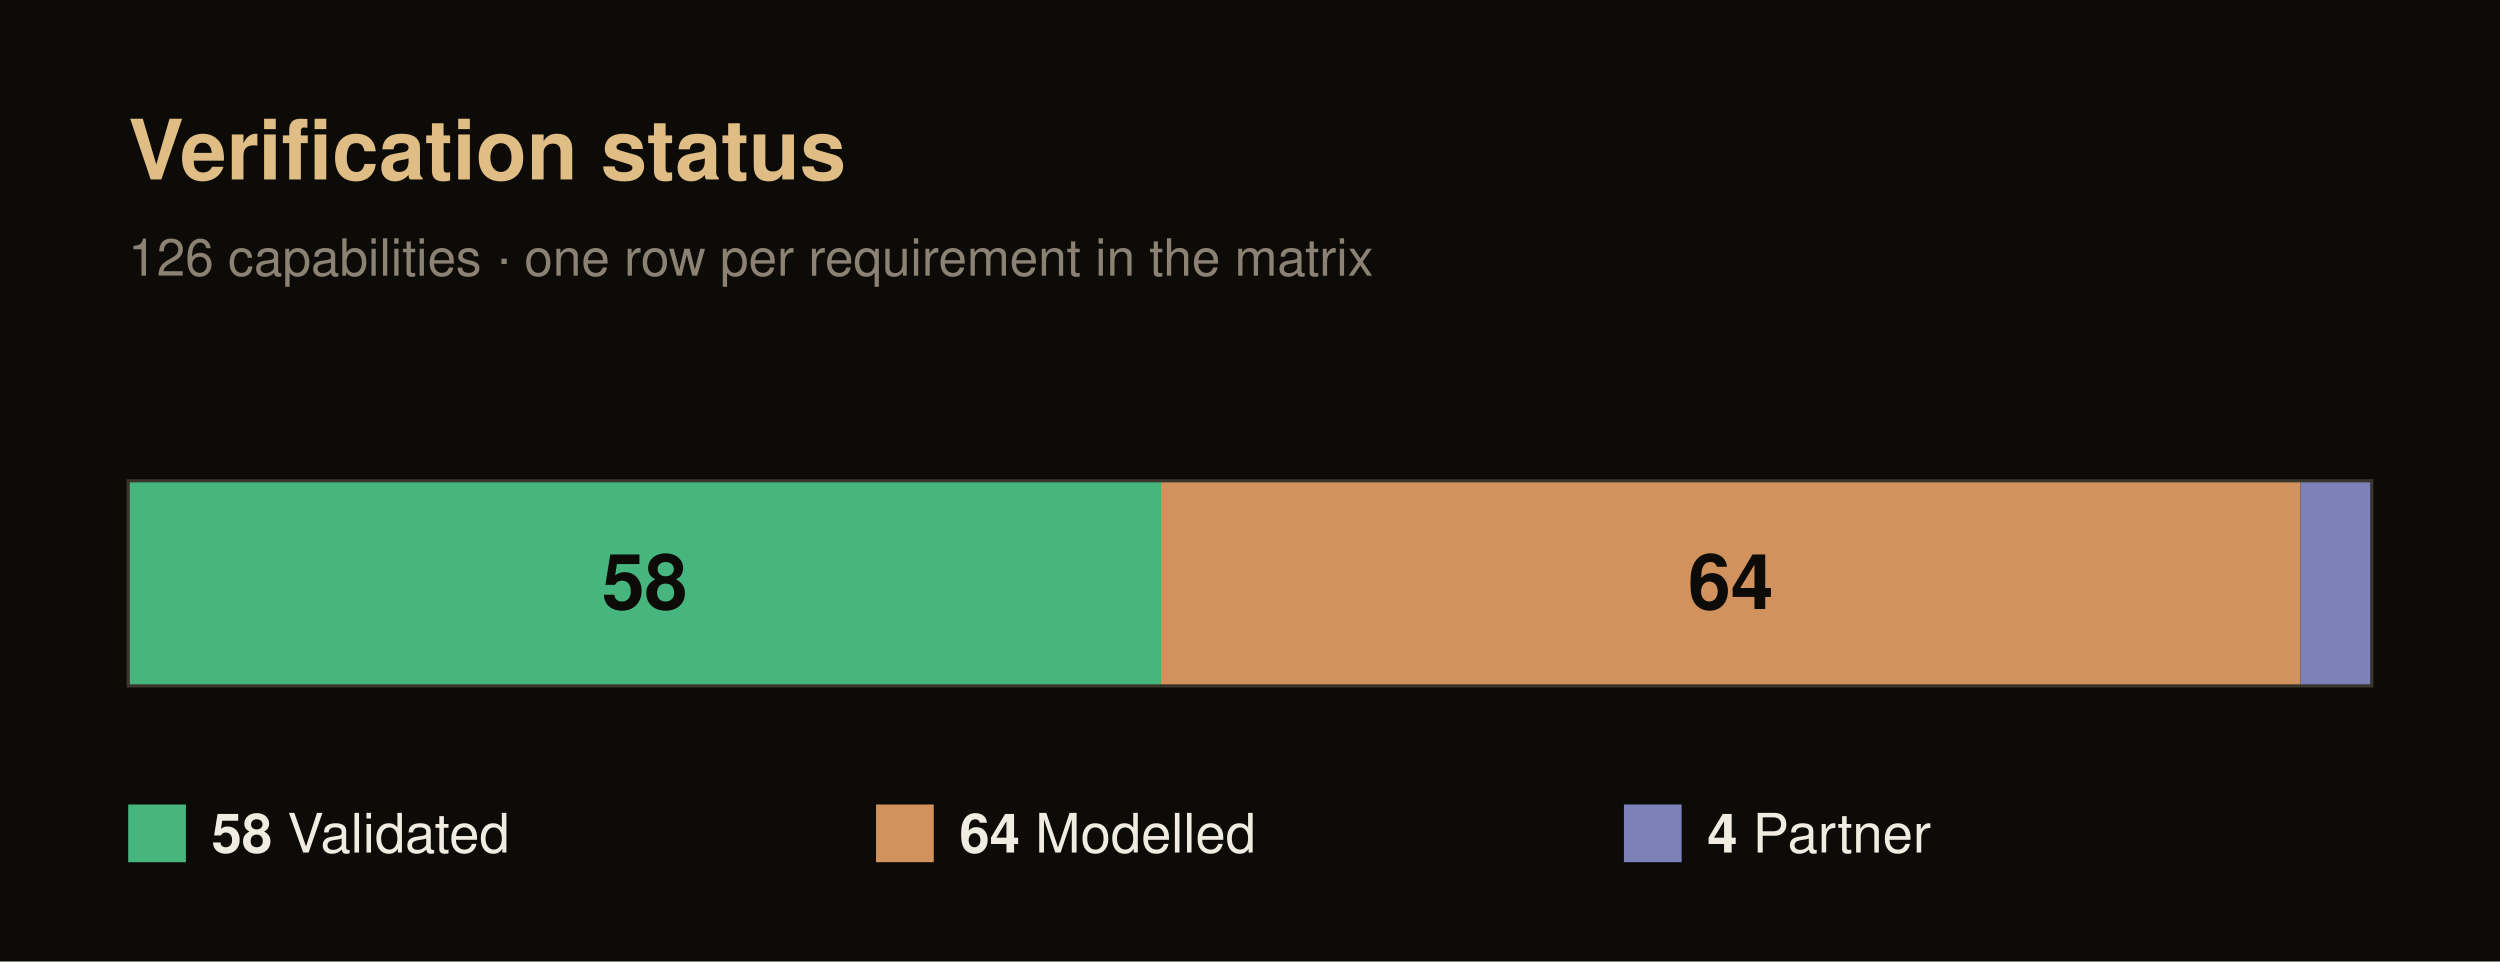
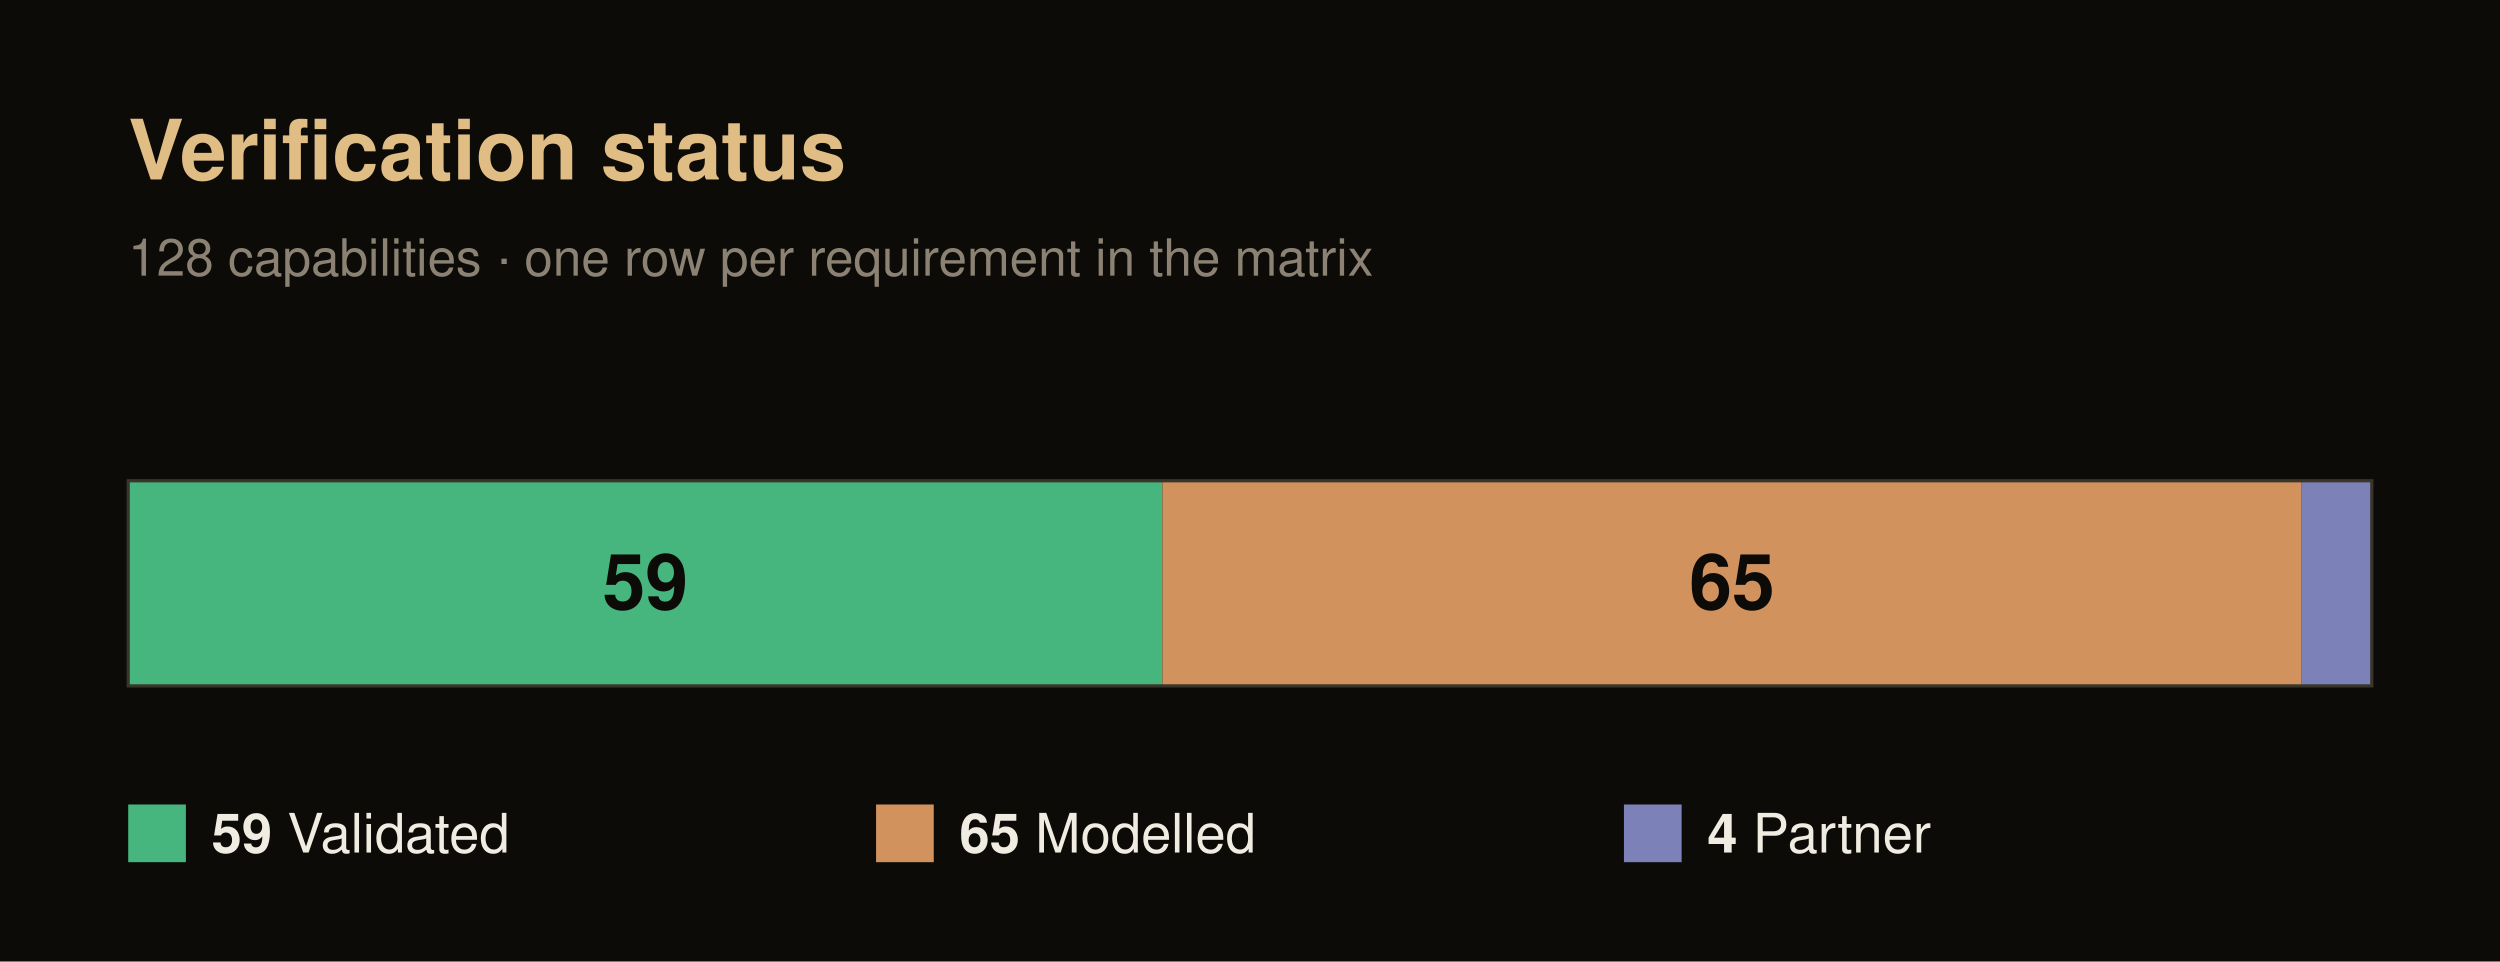
<svg xmlns="http://www.w3.org/2000/svg" width="780" height="300" viewBox="0 0 780 300" font-family="Helvetica, Arial, sans-serif">
  <rect x="0" y="0" width="780" height="300" fill="#0c0b08" />
  <text x="40" y="56" font-size="26" font-weight="700" fill="#e0bd84">Verification status</text>
-   <text x="40" y="86" font-size="16" fill="#8c8273">126 capabilities · one row per requirement in the matrix</text>
-   <rect x="40" y="150" width="322.22" height="64" fill="#46b67e" />
-   <text x="201.11" y="190" font-size="24" font-weight="700" fill="#0c0b08" text-anchor="middle">58</text>
-   <rect x="362.22" y="150" width="355.56" height="64" fill="#d2925e" />
-   <text x="540" y="190" font-size="24" font-weight="700" fill="#0c0b08" text-anchor="middle">64</text>
-   <rect x="717.78" y="150" width="22.22" height="64" fill="#7c81b8" />
+   <text x="40" y="86" font-size="16" fill="#8c8273">128 capabilities · one row per requirement in the matrix</text>
+   <rect x="40" y="150" width="322.66" height="64" fill="#46b67e" />
+   <text x="201.33" y="190" font-size="24" font-weight="700" fill="#0c0b08" text-anchor="middle">59</text>
+   <rect x="362.66" y="150" width="355.47" height="64" fill="#d2925e" />
+   <text x="540.39" y="190" font-size="24" font-weight="700" fill="#0c0b08" text-anchor="middle">65</text>
+   <rect x="718.12" y="150" width="21.88" height="64" fill="#7c81b8" />
  <rect x="40" y="150" width="700" height="64" fill="none" stroke="#3a352b" stroke-width="1" />
  <rect x="40" y="251" width="18" height="18" fill="#46b67e" />
  <text x="66" y="266" font-size="17" fill="#f1ece2">
-     <tspan font-weight="700">58</tspan> Validated</text>
+     <tspan font-weight="700">59</tspan> Validated</text>
  <rect x="273.33" y="251" width="18" height="18" fill="#d2925e" />
  <text x="299.33" y="266" font-size="17" fill="#f1ece2">
-     <tspan font-weight="700">64</tspan> Modelled</text>
+     <tspan font-weight="700">65</tspan> Modelled</text>
  <rect x="506.67" y="251" width="18" height="18" fill="#7c81b8" />
  <text x="532.67" y="266" font-size="17" fill="#f1ece2">
    <tspan font-weight="700">4</tspan> Partner</text>
</svg>
